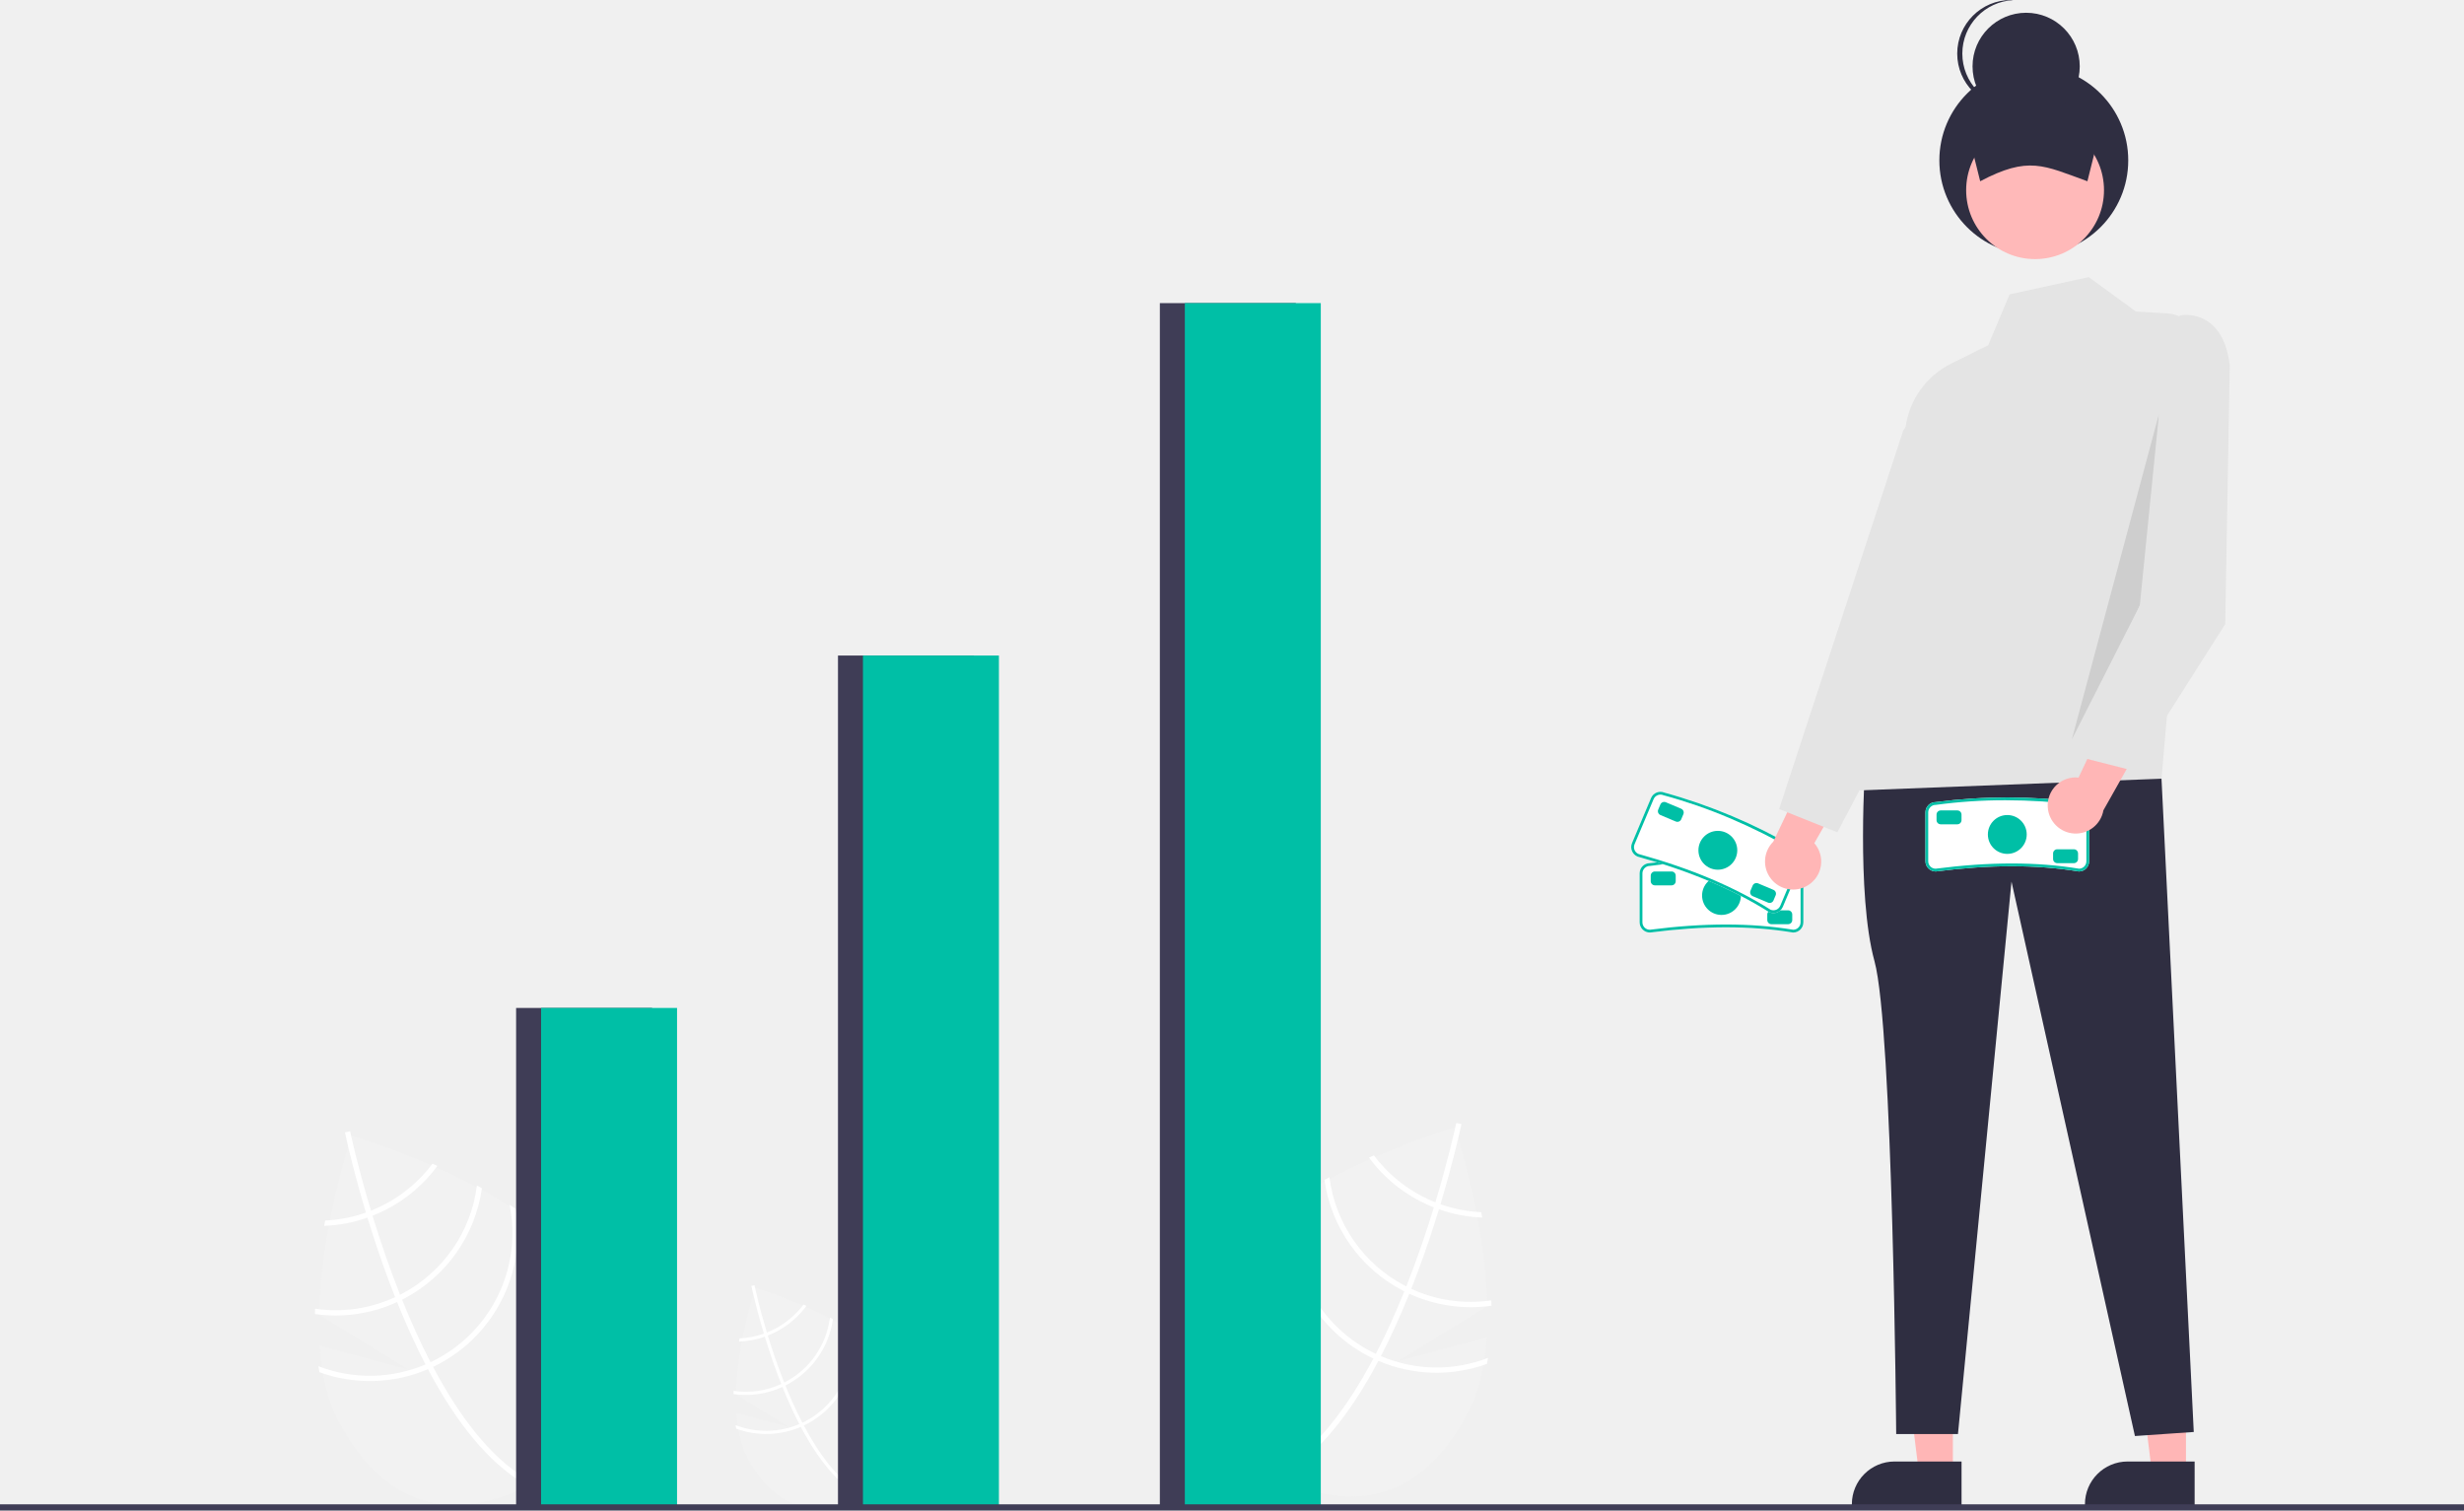
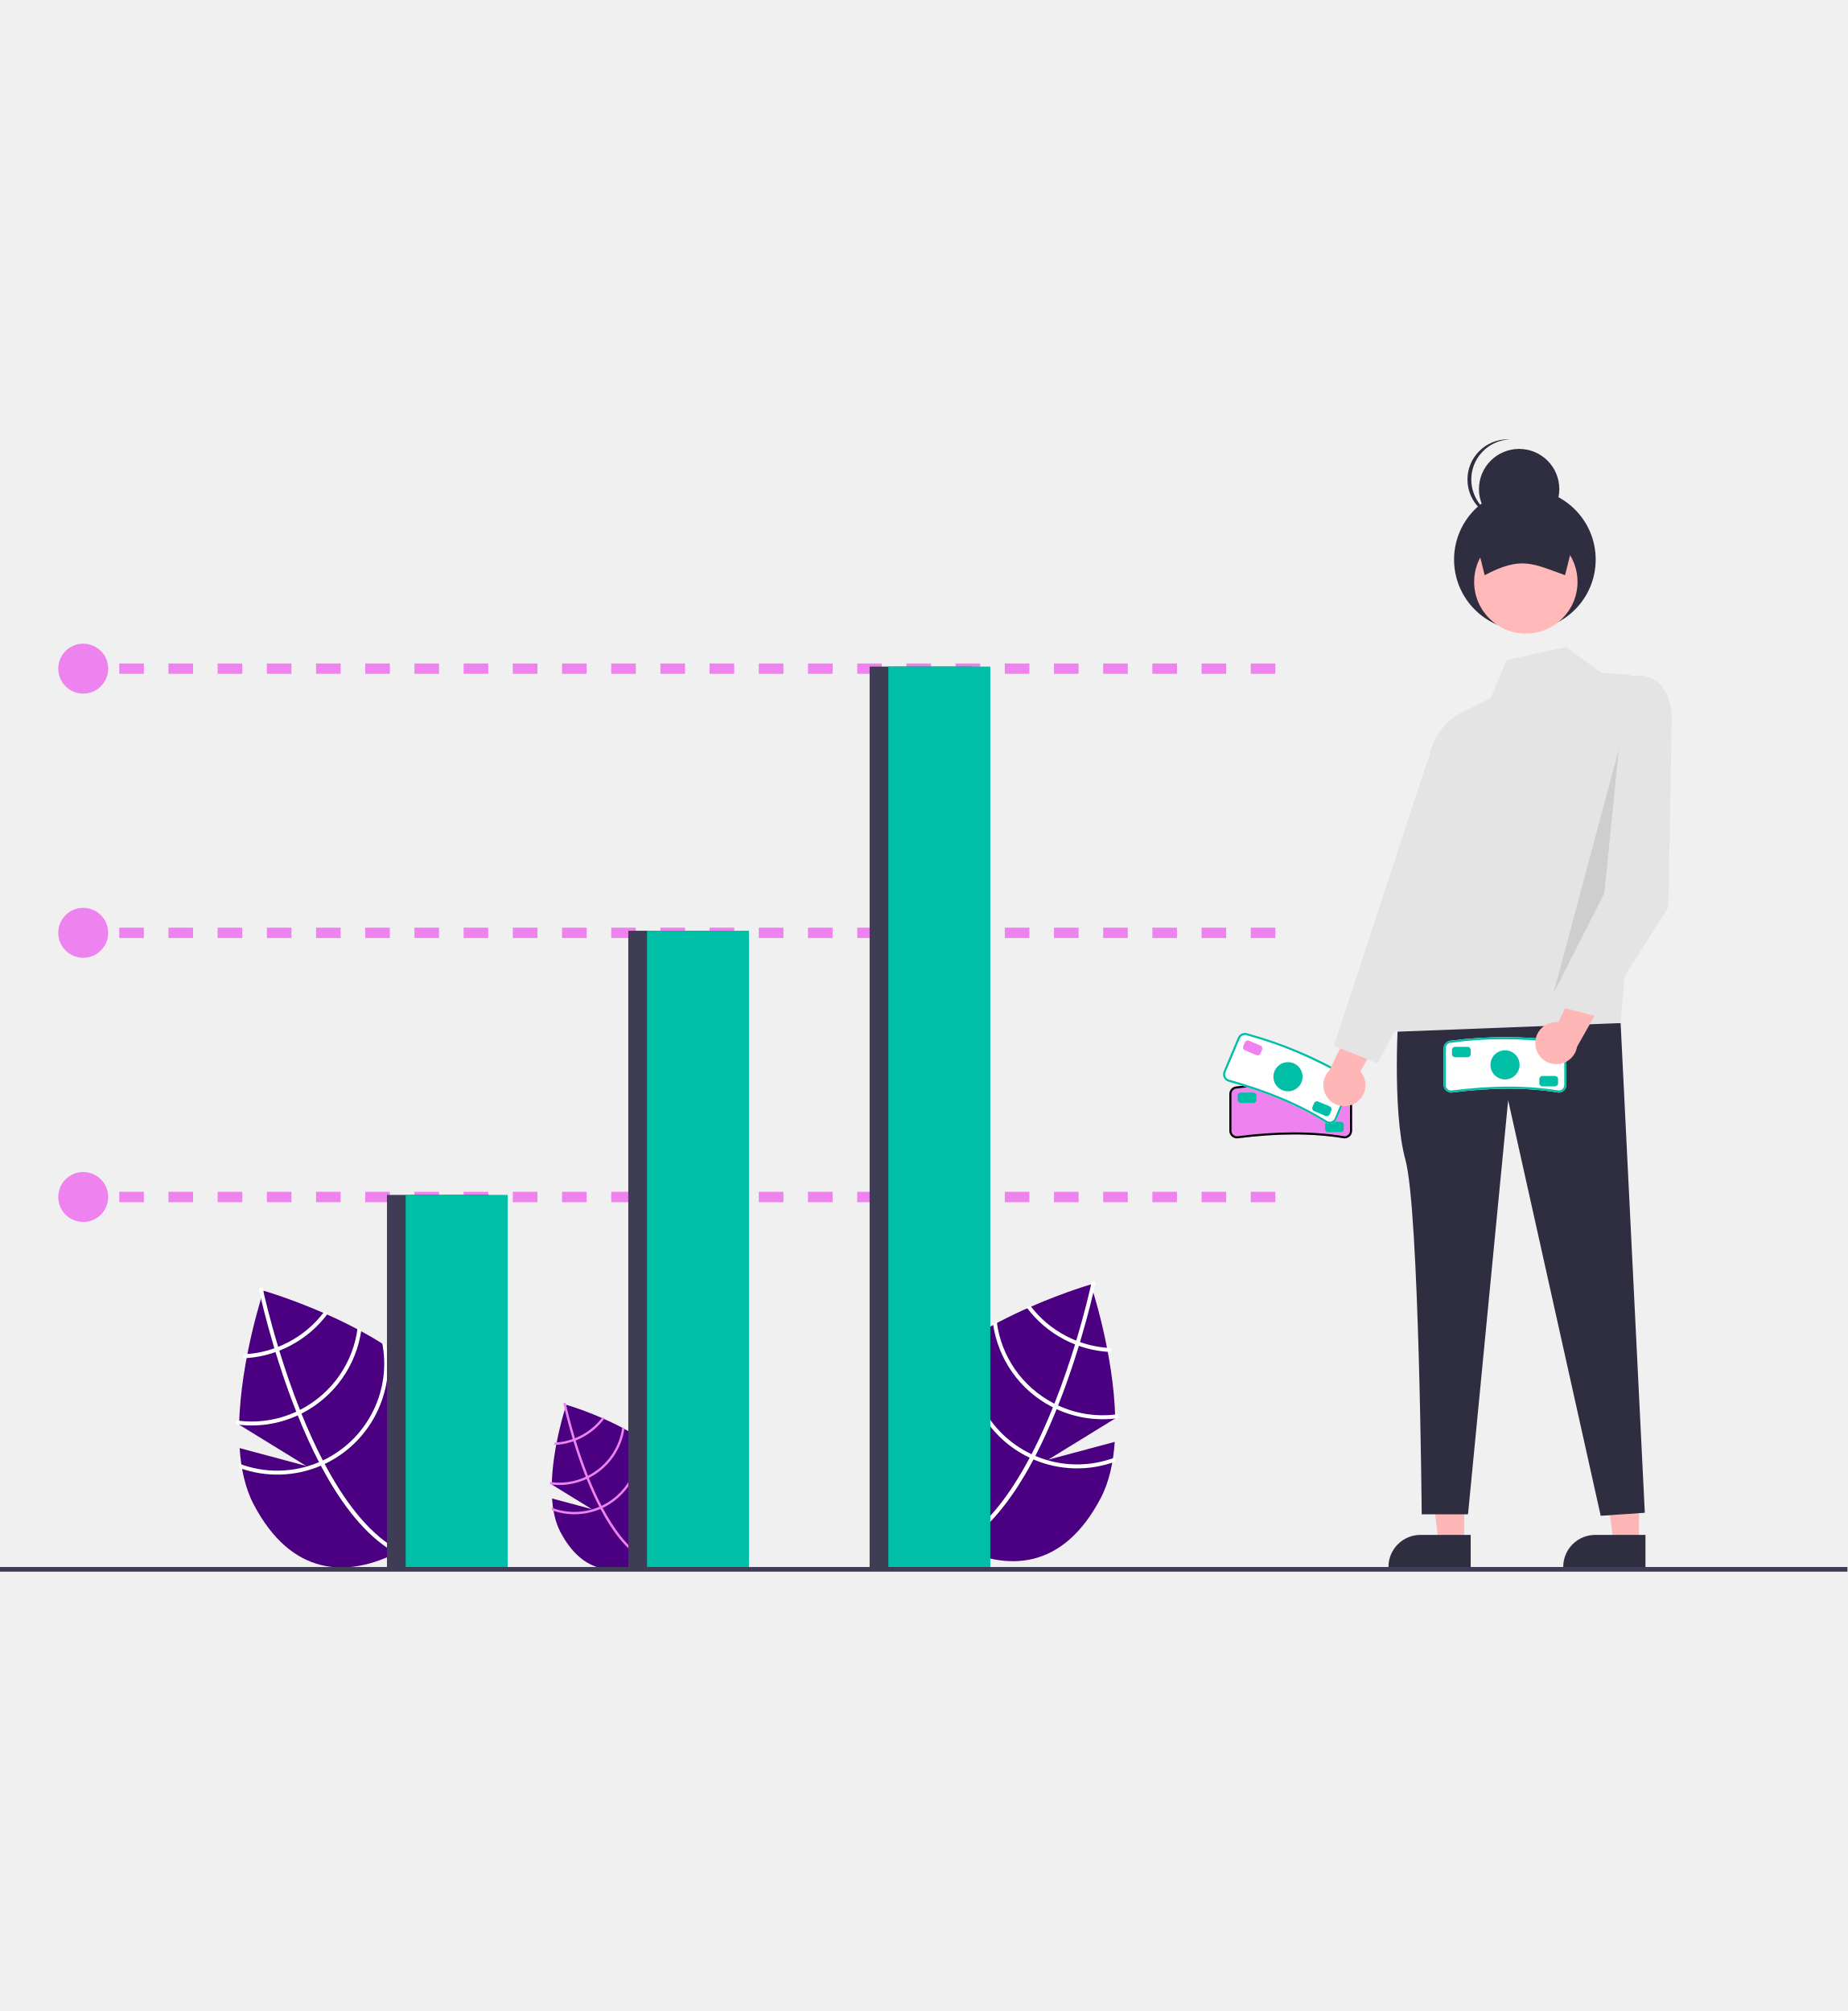
- <svg xmlns="http://www.w3.org/2000/svg" id="fd248547-be2e-443b-b00c-df04d3eaadca" data-name="Layer 1" width="888" height="544.357" viewBox="0 0 888 544.357">
-   <path d="M691.817,659.775l-32.031,8.592,32.263-19.84c-.694-31.628-11.733-64.424-11.733-64.424s-68.95,19.975-87.046,54.564-3.852,57.425,21.514,70.695c25.365,13.27,52.247,11.951,70.343-22.639C689.154,679.026,691.147,669.669,691.817,659.775Z" transform="translate(-156 -177.8214)" fill="#f2f2f2" />
+ <svg xmlns="http://www.w3.org/2000/svg" id="fd248547-be2e-443b-b00c-df04d3eaadca" data-name="Layer 1" width="500" height="544.357" viewBox="0 0 888 544.357">
+   <path d="M691.817,659.775l-32.031,8.592,32.263-19.84c-.694-31.628-11.733-64.424-11.733-64.424s-68.95,19.975-87.046,54.564-3.852,57.425,21.514,70.695c25.365,13.27,52.247,11.951,70.343-22.639C689.154,679.026,691.147,669.669,691.817,659.775Z" transform="translate(-156 -177.8214)" fill="indigo" />
  <path d="M653.662,666.536l-.892,1.705c-10.47,19.765-21.902,33.479-34.156,40.936-.177.112-.357.211-.534.323l-.5-.831-.471-.805c13.427-7.951,24.696-23.224,33.832-40.461.3-.553.604-1.114.892-1.684,3.803-7.331,7.228-14.967,10.273-22.534.241-.584.478-1.18.714-1.776,3.967-10.008,7.275-19.824,9.926-28.467.19-.61.372-1.225.549-1.831,4.427-14.648,6.883-25.651,7.41-28.096.069-.297.102-.463.111-.501l.921.192.013-.004.93.196c-.009.038-.117.594-.349,1.613-.845,3.815-3.246,14.116-7.203,27.29-.181.593-.363,1.208-.553,1.818-2.144,7.016-4.707,14.771-7.699,22.752q-1.123,3.009-2.281,5.902c-.228.601-.465,1.197-.706,1.781Q658.952,656.323,653.662,666.536Z" transform="translate(-156 -177.8214)" fill="#fff" />
  <path d="M675.128,611.801c-.605-.22-1.219-.444-1.832-.69a52.552,52.552,0,0,1-4.888-2.246,51.119,51.119,0,0,1-17.268-14.667c-.589.262-1.177.524-1.778.79a53.011,53.011,0,0,0,18.163,15.566,54.372,54.372,0,0,0,5.222,2.388c.605.241,1.219.465,1.828.677a52.565,52.565,0,0,0,15.595,2.966q-.18-.981-.348-1.924A50.943,50.943,0,0,1,675.128,611.801Z" transform="translate(-156 -177.8214)" fill="#fff" />
  <path d="M664.594,642.272q-.9-.406-1.774-.863c-.182-.084-.367-.181-.545-.274a51.39,51.39,0,0,1-27.161-39.076c-.598.321-1.196.643-1.79.977a53.298,53.298,0,0,0,28.068,39.787c.236.124.473.247.713.362.595.301,1.186.588,1.782.868a53.016,53.016,0,0,0,29.618,4.315c-.01-.639-.019-1.279-.037-1.922A51.037,51.037,0,0,1,664.594,642.272Z" transform="translate(-156 -177.8214)" fill="#fff" />
  <path d="M653.662,666.536c-.617-.258-1.226-.534-1.83-.818-.646-.306-1.288-.62-1.921-.951a51.529,51.529,0,0,1-26.586-55.75c-.738.485-1.471.962-2.191,1.455a53.416,53.416,0,0,0,27.894,55.983c.633.331,1.27.654,1.913.947.608.297,1.217.572,1.83.839a53.259,53.259,0,0,0,39.098,1.093c.149-.717.269-1.439.393-2.17A51.362,51.362,0,0,1,653.662,666.536Z" transform="translate(-156 -177.8214)" fill="#fff" />
-   <path d="M271.183,662.775l32.031,8.592L270.952,651.528c.694-31.628,11.733-64.424,11.733-64.424s68.95,19.975,87.046,54.564,3.852,57.425-21.514,70.695c-25.365,13.27-52.247,11.951-70.343-22.639C273.846,682.026,271.853,672.669,271.183,662.775Z" transform="translate(-156 -177.8214)" fill="#f2f2f2" />
+   <path d="M271.183,662.775l32.031,8.592L270.952,651.528c.694-31.628,11.733-64.424,11.733-64.424s68.95,19.975,87.046,54.564,3.852,57.425-21.514,70.695c-25.365,13.27-52.247,11.951-70.343-22.639C273.846,682.026,271.853,672.669,271.183,662.775Z" transform="translate(-156 -177.8214)" fill="indigo" />
  <path d="M309.338,669.536l.892,1.705c10.47,19.765,21.902,33.479,34.156,40.936.177.112.357.211.534.323l.5-.831.471-.805c-13.427-7.951-24.696-23.224-33.832-40.461-.3-.553-.604-1.114-.892-1.684-3.803-7.331-7.228-14.967-10.273-22.534-.241-.584-.478-1.18-.714-1.776-3.967-10.008-7.275-19.824-9.926-28.467-.19-.61-.372-1.225-.549-1.831-4.427-14.648-6.883-25.651-7.41-28.096-.069-.297-.102-.463-.111-.501l-.921.192-.013-.004-.93.196c.009.038.117.594.349,1.613.845,3.815,3.246,14.116,7.203,27.29.181.593.363,1.208.553,1.818,2.144,7.016,4.707,14.771,7.699,22.752q1.123,3.009,2.281,5.902c.228.601.465,1.197.706,1.781Q304.048,659.323,309.338,669.536Z" transform="translate(-156 -177.8214)" fill="#fff" />
  <path d="M273.179,617.661q-.168.943-.348,1.924a52.565,52.565,0,0,0,15.595-2.966c.61-.211,1.223-.436,1.828-.677a54.372,54.372,0,0,0,5.222-2.388,53.011,53.011,0,0,0,18.163-15.566c-.601-.266-1.19-.528-1.778-.79a51.119,51.119,0,0,1-17.268,14.667,52.552,52.552,0,0,1-4.888,2.246c-.613.246-1.227.47-1.832.69A50.943,50.943,0,0,1,273.179,617.661Z" transform="translate(-156 -177.8214)" fill="#fff" />
  <path d="M269.531,649.445c-.018.644-.028,1.283-.037,1.922a53.016,53.016,0,0,0,29.618-4.315c.596-.279,1.187-.567,1.782-.868.241-.115.477-.239.713-.362a53.298,53.298,0,0,0,28.068-39.787c-.594-.334-1.192-.656-1.79-.977a51.39,51.39,0,0,1-27.161,39.076c-.177.093-.363.19-.545.274q-.874.457-1.774.863A51.037,51.037,0,0,1,269.531,649.445Z" transform="translate(-156 -177.8214)" fill="#fff" />
  <path d="M270.738,670.164c.124.731.244,1.453.393,2.17a53.259,53.259,0,0,0,39.098-1.093c.613-.267,1.221-.542,1.83-.839.642-.293,1.28-.616,1.913-.947a53.416,53.416,0,0,0,27.894-55.983c-.721-.494-1.454-.97-2.191-1.455a51.529,51.529,0,0,1-26.586,55.75c-.633.331-1.275.645-1.921.951-.604.284-1.213.559-1.83.818A51.362,51.362,0,0,1,270.738,670.164Z" transform="translate(-156 -177.8214)" fill="#fff" />
-   <path d="M421.356,686.995l19.069,5.115-19.207-11.811c.413-18.829,6.985-38.353,6.985-38.353s41.048,11.892,51.821,32.483,2.293,34.186-12.808,42.087c-15.101,7.9-31.104,7.115-41.877-13.477C422.941,698.456,421.755,692.885,421.356,686.995Z" transform="translate(-156 -177.8214)" fill="#f2f2f2" />
-   <path d="M444.07,691.02l.531,1.015c6.233,11.767,13.039,19.931,20.334,24.371.105.067.213.125.318.192l.298-.495.28-.479c-7.993-4.734-14.702-13.826-20.141-24.087-.179-.329-.36-.663-.531-1.002-2.264-4.364-4.303-8.91-6.116-13.415-.143-.347-.284-.702-.425-1.058-2.362-5.958-4.331-11.802-5.909-16.947-.113-.363-.221-.729-.327-1.09-2.636-8.72-4.098-15.271-4.411-16.726-.041-.177-.061-.275-.066-.298l-.548.114-.008-.002-.553.117c.005.023.07.354.208.96.503,2.271,1.932,8.404,4.288,16.246.108.353.216.719.329,1.082,1.276,4.177,2.802,8.793,4.584,13.545q.668,1.791,1.358,3.514c.136.358.277.713.42,1.06Q440.921,684.94,444.07,691.02Z" transform="translate(-156 -177.8214)" fill="#fff" />
-   <path d="M422.544,660.138q-.1.561-.207,1.145a31.294,31.294,0,0,0,9.284-1.766c.363-.126.728-.259,1.088-.403a32.37,32.37,0,0,0,3.109-1.422,31.559,31.559,0,0,0,10.813-9.267c-.358-.158-.708-.314-1.059-.47a30.432,30.432,0,0,1-10.28,8.732,31.287,31.287,0,0,1-2.91,1.337c-.365.146-.73.28-1.091.411A30.327,30.327,0,0,1,422.544,660.138Z" transform="translate(-156 -177.8214)" fill="#fff" />
-   <path d="M420.373,679.06c-.011.383-.016.764-.022,1.144a31.562,31.562,0,0,0,17.633-2.569c.355-.166.707-.338,1.061-.517.143-.069.284-.142.425-.216a31.73,31.73,0,0,0,16.709-23.686c-.354-.199-.71-.39-1.066-.582a30.594,30.594,0,0,1-16.169,23.263c-.106.055-.216.113-.324.163q-.52.272-1.056.514A30.383,30.383,0,0,1,420.373,679.06Z" transform="translate(-156 -177.8214)" fill="#fff" />
-   <path d="M421.091,691.394c.074.435.145.865.234,1.292a31.707,31.707,0,0,0,23.276-.651c.365-.159.727-.323,1.089-.499.382-.174.762-.367,1.139-.564a31.8,31.8,0,0,0,16.606-33.328c-.429-.294-.865-.578-1.304-.866a30.676,30.676,0,0,1-15.827,33.19c-.377.197-.759.384-1.144.566-.36.169-.722.333-1.089.487A30.577,30.577,0,0,1,421.091,691.394Z" transform="translate(-156 -177.8214)" fill="#fff" />
-   <path d="M802.236,513.878l-.082-.007c-15.167-2.504-32.015-2.503-51.508.003h-.008a3.686,3.686,0,0,1-3.729-3.669V492.552a3.678,3.678,0,0,1,3.673-3.673,199.874,199.874,0,0,1,51.715.004h.007a3.659,3.659,0,0,1,3.605,3.669v17.653A3.678,3.678,0,0,1,802.236,513.878Z" transform="translate(-156 -177.8214)" fill="#fff" />
-   <path d="M802.236,513.878l-.082-.007c-15.167-2.504-32.015-2.503-51.508.003h-.008a3.686,3.686,0,0,1-3.729-3.669V492.552a3.678,3.678,0,0,1,3.673-3.673,199.874,199.874,0,0,1,51.715.004h.007a3.659,3.659,0,0,1,3.605,3.669v17.653A3.678,3.678,0,0,1,802.236,513.878Zm-26.482-25.675a184.5,184.5,0,0,0-25.103,1.67,2.699,2.699,0,0,0-2.741,2.678v17.653a2.676,2.676,0,0,0,2.673,2.673c19.51-2.513,36.439-2.513,51.693-0a2.676,2.676,0,0,0,2.634-2.673V492.552a2.676,2.676,0,0,0-2.673-2.673A215.528,215.528,0,0,0,775.754,488.203Z" transform="translate(-156 -177.8214)" fill="#00bfa6" />
-   <circle cx="620.409" cy="322.714" r="7" fill="#00bfa6" />
+   <path d="M421.356,686.995l19.069,5.115-19.207-11.811c.413-18.829,6.985-38.353,6.985-38.353s41.048,11.892,51.821,32.483,2.293,34.186-12.808,42.087c-15.101,7.9-31.104,7.115-41.877-13.477C422.941,698.456,421.755,692.885,421.356,686.995Z" transform="translate(-156 -177.8214)" fill="indigo" />
+   <path d="M444.07,691.02l.531,1.015c6.233,11.767,13.039,19.931,20.334,24.371.105.067.213.125.318.192l.298-.495.28-.479c-7.993-4.734-14.702-13.826-20.141-24.087-.179-.329-.36-.663-.531-1.002-2.264-4.364-4.303-8.91-6.116-13.415-.143-.347-.284-.702-.425-1.058-2.362-5.958-4.331-11.802-5.909-16.947-.113-.363-.221-.729-.327-1.09-2.636-8.72-4.098-15.271-4.411-16.726-.041-.177-.061-.275-.066-.298l-.548.114-.008-.002-.553.117c.005.023.07.354.208.96.503,2.271,1.932,8.404,4.288,16.246.108.353.216.719.329,1.082,1.276,4.177,2.802,8.793,4.584,13.545q.668,1.791,1.358,3.514c.136.358.277.713.42,1.06Q440.921,684.94,444.07,691.02Z" transform="translate(-156 -177.8214)" fill="violet" />
+   <path d="M422.544,660.138q-.1.561-.207,1.145a31.294,31.294,0,0,0,9.284-1.766c.363-.126.728-.259,1.088-.403a32.37,32.37,0,0,0,3.109-1.422,31.559,31.559,0,0,0,10.813-9.267c-.358-.158-.708-.314-1.059-.47a30.432,30.432,0,0,1-10.28,8.732,31.287,31.287,0,0,1-2.91,1.337c-.365.146-.73.28-1.091.411A30.327,30.327,0,0,1,422.544,660.138Z" transform="translate(-156 -177.8214)" fill="violet" />
+   <path d="M420.373,679.06c-.011.383-.016.764-.022,1.144a31.562,31.562,0,0,0,17.633-2.569c.355-.166.707-.338,1.061-.517.143-.069.284-.142.425-.216a31.73,31.73,0,0,0,16.709-23.686c-.354-.199-.71-.39-1.066-.582a30.594,30.594,0,0,1-16.169,23.263c-.106.055-.216.113-.324.163q-.52.272-1.056.514A30.383,30.383,0,0,1,420.373,679.06Z" transform="translate(-156 -177.8214)" fill="violet" />
+   <path d="M421.091,691.394c.074.435.145.865.234,1.292a31.707,31.707,0,0,0,23.276-.651c.365-.159.727-.323,1.089-.499.382-.174.762-.367,1.139-.564a31.8,31.8,0,0,0,16.606-33.328c-.429-.294-.865-.578-1.304-.866a30.676,30.676,0,0,1-15.827,33.19c-.377.197-.759.384-1.144.566-.36.169-.722.333-1.089.487A30.577,30.577,0,0,1,421.091,691.394Z" transform="translate(-156 -177.8214)" fill="violet" />
+   <path d="M802.236,513.878l-.082-.007c-15.167-2.504-32.015-2.503-51.508.003h-.008a3.686,3.686,0,0,1-3.729-3.669V492.552a3.678,3.678,0,0,1,3.673-3.673,199.874,199.874,0,0,1,51.715.004h.007a3.659,3.659,0,0,1,3.605,3.669v17.653A3.678,3.678,0,0,1,802.236,513.878Z" transform="translate(-156 -177.8214)" fill="violet" />
+   <path d="M802.236,513.878l-.082-.007c-15.167-2.504-32.015-2.503-51.508.003h-.008a3.686,3.686,0,0,1-3.729-3.669V492.552a3.678,3.678,0,0,1,3.673-3.673,199.874,199.874,0,0,1,51.715.004h.007a3.659,3.659,0,0,1,3.605,3.669v17.653A3.678,3.678,0,0,1,802.236,513.878Zm-26.482-25.675a184.5,184.5,0,0,0-25.103,1.67,2.699,2.699,0,0,0-2.741,2.678v17.653a2.676,2.676,0,0,0,2.673,2.673c19.51-2.513,36.439-2.513,51.693-0a2.676,2.676,0,0,0,2.634-2.673V492.552a2.676,2.676,0,0,0-2.673-2.673A215.528,215.528,0,0,0,775.754,488.203Z" transform="translate(-156 -177.8214)" fill="#violet" />
+   <circle cx="620.409" cy="322.714" r="7" fill="violet" />
  <path d="M758.409,496.878h-6a1.502,1.502,0,0,1-1.5-1.5v-2a1.502,1.502,0,0,1,1.5-1.5h6a1.502,1.502,0,0,1,1.5,1.5v2A1.502,1.502,0,0,1,758.409,496.878Z" transform="translate(-156 -177.8214)" fill="#00bfa6" />
  <path d="M800.409,510.878h-6a1.502,1.502,0,0,1-1.5-1.5v-2a1.502,1.502,0,0,1,1.5-1.5h6a1.502,1.502,0,0,1,1.5,1.5v2A1.502,1.502,0,0,1,800.409,510.878Z" transform="translate(-156 -177.8214)" fill="#00bfa6" />
  <path d="M793.699,506.577l-.072-.038c-12.999-8.205-28.522-14.757-47.455-20.028l-.007-.003a3.686,3.686,0,0,1-2.009-4.831l6.865-16.264a3.678,3.678,0,0,1,4.813-1.956,199.874,199.874,0,0,1,47.643,20.115l.006.003a3.659,3.659,0,0,1,1.894,4.783l-6.865,16.264A3.678,3.678,0,0,1,793.699,506.577Z" transform="translate(-156 -177.8214)" fill="#fff" />
  <path d="M793.699,506.577l-.072-.038c-12.999-8.205-28.522-14.757-47.455-20.028l-.007-.003a3.686,3.686,0,0,1-2.009-4.831l6.865-16.264a3.678,3.678,0,0,1,4.813-1.956,199.874,199.874,0,0,1,47.643,20.115l.006.003a3.659,3.659,0,0,1,1.894,4.783l-6.865,16.264A3.678,3.678,0,0,1,793.699,506.577Zm-14.413-33.953a184.498,184.498,0,0,0-23.776-8.223,2.699,2.699,0,0,0-3.567,1.401l-6.865,16.264a2.676,2.676,0,0,0,1.423,3.503c18.951,5.272,34.548,11.856,47.624,20.102a2.676,2.676,0,0,0,3.466-1.438l6.865-16.264a2.676,2.676,0,0,0-1.423-3.503A215.53,215.53,0,0,0,779.286,472.624Z" transform="translate(-156 -177.8214)" fill="#00bfa6" />
  <circle cx="619.094" cy="306.419" r="7" fill="#00bfa6" />
-   <path d="M759.933,473.871l-5.528-2.333a1.502,1.502,0,0,1-.799-1.965l.778-1.843a1.502,1.502,0,0,1,1.965-.799l5.528,2.333a1.502,1.502,0,0,1,.799,1.965l-.778,1.843A1.502,1.502,0,0,1,759.933,473.871Z" transform="translate(-156 -177.8214)" fill="#00bfa6" />
+   <path d="M759.933,473.871l-5.528-2.333a1.502,1.502,0,0,1-.799-1.965l.778-1.843a1.502,1.502,0,0,1,1.965-.799l5.528,2.333a1.502,1.502,0,0,1,.799,1.965l-.778,1.843A1.502,1.502,0,0,1,759.933,473.871Z" transform="translate(-156 -177.8214)" fill="violet" />
  <path d="M793.183,503.103l-5.528-2.333a1.502,1.502,0,0,1-.799-1.965l.778-1.843a1.502,1.502,0,0,1,1.965-.799l5.528,2.333a1.502,1.502,0,0,1,.799,1.965l-.778,1.843A1.502,1.502,0,0,1,793.183,503.103Z" transform="translate(-156 -177.8214)" fill="#00bfa6" />
  <path d="M807.475,496.913a10.056,10.056,0,0,0,2.386-15.234l17.709-31.038-18.531,1.197-13.975,29.291a10.11,10.11,0,0,0,12.412,15.784Z" transform="translate(-156 -177.8214)" fill="#ffb6b6" />
  <polygon points="787.796 530.684 775.536 530.684 769.704 483.396 787.798 483.397 787.796 530.684" fill="#ffb6b6" />
  <path d="M946.922,720.39l-39.531-.001v-.5A15.387,15.387,0,0,1,922.778,704.502h.001l24.144.001Z" transform="translate(-156 -177.8214)" fill="#2f2e41" />
  <polygon points="703.796 530.684 691.536 530.684 685.704 483.396 703.798 483.397 703.796 530.684" fill="#ffb6b6" />
  <path d="M862.922,720.39l-39.531-.001v-.5A15.387,15.387,0,0,1,838.778,704.502h.001l24.144.001Z" transform="translate(-156 -177.8214)" fill="#2f2e41" />
  <path d="M828.271,451.974s-3.372,48.021,3.269,72.206,7.827,170.441,7.827,170.441h22.262l19.295-199.085L925.406,695.323l21.204-1.458L934.982,458.443Z" transform="translate(-156 -177.8214)" fill="#2f2e41" />
  <path d="M925.783,290.096l-17.019-12.419L880.247,283.887l-7.719,18.342-13.302,6.595a30.152,30.152,0,0,0-16.447,22.692l-19.003,131.225,111.206-4.299,13.463-154.543a12.116,12.116,0,0,0-11.367-13.147Z" transform="translate(-156 -177.8214)" fill="#e4e4e4" />
  <polygon points="696.189 141.253 685.918 155.099 641.182 291.544 662.152 299.94 695.729 236.359 696.189 141.253" fill="#e4e4e4" />
  <circle cx="732.961" cy="57.795" r="34.037" fill="#2f2e41" />
  <circle cx="733.421" cy="68.534" r="24.838" fill="#ffb9b9" />
  <path d="M908.279,243.136c-15.816-5.705-21.167-9.209-38.637,0l-6.439-25.758H914.718Z" transform="translate(-156 -177.8214)" fill="#2f2e41" />
  <circle cx="730.201" cy="23.918" r="19.318" fill="#2f2e41" />
  <path d="M863.203,197.14a19.302,19.302,0,0,1,18.398-19.272c-.307-.015-.609-.046-.92-.046a19.318,19.318,0,1,0,0,38.637c.311,0,.613-.032.92-.046A19.302,19.302,0,0,1,863.203,197.14Z" transform="translate(-156 -177.8214)" fill="#2f2e41" />
  <polygon points="778.087 149.111 771.157 218.196 746.683 266.431 778.087 149.111" opacity="0.1" />
  <rect x="39.5" y="361.737" width="6" height="5" fill="#f0f0f0" />
-   <path d="M769.029,544.558H757.206v-5H769.029Zm-23.646,0H733.559v-5h11.824Zm-23.647,0H709.912v-5h11.823Zm-23.646,0H686.265v-5h11.824Zm-23.647,0H662.618v-5h11.823Zm-23.647,0H638.971v-5H650.794Zm-23.646,0H615.324v-5h11.823Zm-23.647,0H591.677v-5H603.5Zm-23.647,0H568.03v-5H579.853Zm-23.647,0H544.382v-5h11.824Zm-23.647,0H520.735v-5h11.824Zm-23.647,0h-11.824v-5h11.824Zm-23.647,0H473.441v-5h11.824Zm-23.647,0H449.794v-5h11.823Zm-23.647,0H426.147v-5H437.971Zm-23.647,0H402.5v-5h11.824Zm-23.647,0H378.853v-5h11.824Zm-23.647,0H355.206v-5h11.824Zm-23.647,0H331.559v-5h11.823Zm-23.647,0h-11.823v-5h11.823Zm-23.647,0h-11.823v-5h11.823Zm-23.647,0H260.618v-5h11.824Zm-23.647,0H236.971v-5h11.824Zm-23.647,0h-11.823v-5h11.824Z" transform="translate(-156 -177.8214)" fill="#f0f0f0" />
+   <path d="M769.029,544.558H757.206v-5H769.029Zm-23.646,0H733.559v-5h11.824Zm-23.647,0H709.912v-5h11.823Zm-23.646,0H686.265v-5h11.824Zm-23.647,0H662.618v-5h11.823Zm-23.647,0H638.971v-5H650.794Zm-23.646,0H615.324v-5h11.823Zm-23.647,0H591.677v-5H603.5Zm-23.647,0H568.03v-5H579.853Zm-23.647,0H544.382v-5h11.824Zm-23.647,0H520.735v-5h11.824Zm-23.647,0h-11.824v-5h11.824Zm-23.647,0H473.441v-5h11.824Zm-23.647,0H449.794v-5h11.823Zm-23.647,0H426.147v-5H437.971Zm-23.647,0H402.5v-5h11.824Zm-23.647,0H378.853v-5h11.824Zm-23.647,0H355.206v-5h11.824Zm-23.647,0H331.559v-5h11.823Zm-23.647,0h-11.823v-5h11.823Zm-23.647,0h-11.823v-5h11.823Zm-23.647,0H260.618v-5h11.824Zm-23.647,0H236.971v-5h11.824Zm-23.647,0h-11.823v-5h11.824Z" transform="translate(-156 -177.8214)" fill="violet" />
  <rect x="39.5" y="234.737" width="6" height="5" fill="#f0f0f0" />
-   <path d="M769.029,417.558H757.206v-5H769.029Zm-23.646,0H733.559v-5h11.824Zm-23.647,0H709.912v-5h11.823Zm-23.646,0H686.265v-5h11.824Zm-23.647,0H662.618v-5h11.823Zm-23.647,0H638.971v-5H650.794Zm-23.646,0H615.324v-5h11.823Zm-23.647,0H591.677v-5H603.5Zm-23.647,0H568.03v-5H579.853Zm-23.647,0H544.382v-5h11.824Zm-23.647,0H520.735v-5h11.824Zm-23.647,0h-11.824v-5h11.824Zm-23.647,0H473.441v-5h11.824Zm-23.647,0H449.794v-5h11.823Zm-23.647,0H426.147v-5H437.971Zm-23.647,0H402.5v-5h11.824Zm-23.647,0H378.853v-5h11.824Zm-23.647,0H355.206v-5h11.824Zm-23.647,0H331.559v-5h11.823Zm-23.647,0h-11.823v-5h11.823Zm-23.647,0h-11.823v-5h11.823Zm-23.647,0H260.618v-5h11.824Zm-23.647,0H236.971v-5h11.824Zm-23.647,0h-11.823v-5h11.824Z" transform="translate(-156 -177.8214)" fill="#f0f0f0" />
+   <path d="M769.029,417.558H757.206v-5H769.029Zm-23.646,0H733.559v-5h11.824Zm-23.647,0H709.912v-5h11.823Zm-23.646,0H686.265v-5h11.824Zm-23.647,0H662.618v-5h11.823Zm-23.647,0H638.971v-5H650.794Zm-23.646,0H615.324v-5h11.823Zm-23.647,0H591.677v-5H603.5Zm-23.647,0H568.03v-5H579.853Zm-23.647,0H544.382v-5h11.824Zm-23.647,0H520.735v-5h11.824Zm-23.647,0h-11.824v-5h11.824Zm-23.647,0H473.441v-5h11.824Zm-23.647,0H449.794v-5h11.823Zm-23.647,0H426.147v-5H437.971Zm-23.647,0H402.5v-5h11.824Zm-23.647,0H378.853v-5h11.824Zm-23.647,0H355.206v-5h11.824Zm-23.647,0H331.559v-5h11.823Zm-23.647,0h-11.823v-5h11.823Zm-23.647,0h-11.823v-5h11.823Zm-23.647,0H260.618v-5h11.824Zm-23.647,0H236.971v-5h11.824Zm-23.647,0h-11.823v-5h11.824Z" transform="translate(-156 -177.8214)" fill="violet" />
  <rect x="39.5" y="107.737" width="6" height="5" fill="#f0f0f0" />
-   <path d="M769.029,290.558H757.206v-5H769.029Zm-23.646,0H733.559v-5h11.824Zm-23.647,0H709.912v-5h11.823Zm-23.646,0H686.265v-5h11.824Zm-23.647,0H662.618v-5h11.823Zm-23.647,0H638.971v-5H650.794Zm-23.646,0H615.324v-5h11.823Zm-23.647,0H591.677v-5H603.5Zm-23.647,0H568.03v-5H579.853Zm-23.647,0H544.382v-5h11.824Zm-23.647,0H520.735v-5h11.824Zm-23.647,0h-11.824v-5h11.824Zm-23.647,0H473.441v-5h11.824Zm-23.647,0H449.794v-5h11.823Zm-23.647,0H426.147v-5H437.971Zm-23.647,0H402.5v-5h11.824Zm-23.647,0H378.853v-5h11.824Zm-23.647,0H355.206v-5h11.824Zm-23.647,0H331.559v-5h11.823Zm-23.647,0h-11.823v-5h11.823Zm-23.647,0h-11.823v-5h11.823Zm-23.647,0H260.618v-5h11.824Zm-23.647,0H236.971v-5h11.824Zm-23.647,0h-11.823v-5h11.824Z" transform="translate(-156 -177.8214)" fill="#f0f0f0" />
+   <path d="M769.029,290.558H757.206v-5H769.029Zm-23.646,0H733.559v-5h11.824Zm-23.647,0H709.912v-5h11.823Zm-23.646,0H686.265v-5h11.824Zm-23.647,0H662.618v-5h11.823Zm-23.647,0H638.971v-5H650.794Zm-23.646,0H615.324v-5h11.823Zm-23.647,0H591.677v-5H603.5Zm-23.647,0H568.03v-5H579.853Zm-23.647,0H544.382v-5h11.824Zm-23.647,0H520.735v-5h11.824Zm-23.647,0h-11.824v-5h11.824Zm-23.647,0H473.441v-5h11.824Zm-23.647,0H449.794v-5h11.823Zm-23.647,0H426.147v-5H437.971Zm-23.647,0H402.5v-5h11.824Zm-23.647,0H378.853v-5h11.824Zm-23.647,0H355.206v-5h11.824Zm-23.647,0H331.559v-5h11.823Zm-23.647,0h-11.823v-5h11.823Zm-23.647,0h-11.823v-5h11.823Zm-23.647,0H260.618v-5h11.824Zm-23.647,0H236.971v-5h11.824Zm-23.647,0h-11.823v-5h11.824Z" transform="translate(-156 -177.8214)" fill="violet" />
  <rect x="186" y="363.237" width="49" height="180" fill="#3f3d56" />
  <rect x="195" y="363.237" width="49" height="180" fill="#00bfa6" />
  <rect x="302" y="236.237" width="49" height="307" fill="#3f3d56" />
  <rect x="311" y="236.237" width="49" height="307" fill="#00bfa6" />
  <rect x="418" y="109.237" width="49" height="434" fill="#3f3d56" />
  <rect x="427" y="109.237" width="49" height="434" fill="#00bfa6" />
-   <circle cx="40" cy="110.237" r="12" fill="#f0f0f0" />
-   <circle cx="40" cy="237.237" r="12" fill="#f0f0f0" />
-   <circle cx="40" cy="364.237" r="12" fill="#f0f0f0" />
+   <circle cx="40" cy="110.237" r="12" fill="violet" />
+   <circle cx="40" cy="237.237" r="12" fill="violet" />
+   <circle cx="40" cy="364.237" r="12" fill="violet" />
  <rect y="542.116" width="888" height="2.241" fill="#3f3d56" />
  <path d="M905.236,491.878l-.082-.007c-15.167-2.504-32.015-2.503-51.508.003h-.008a3.686,3.686,0,0,1-3.729-3.669V470.552a3.678,3.678,0,0,1,3.673-3.673,199.874,199.874,0,0,1,51.715.004h.007a3.659,3.659,0,0,1,3.605,3.669v17.653A3.678,3.678,0,0,1,905.236,491.878Z" transform="translate(-156 -177.8214)" fill="#fff" />
  <path d="M905.236,491.878l-.082-.007c-15.167-2.504-32.015-2.503-51.508.003h-.008a3.686,3.686,0,0,1-3.729-3.669V470.552a3.678,3.678,0,0,1,3.673-3.673,199.874,199.874,0,0,1,51.715.004h.007a3.659,3.659,0,0,1,3.605,3.669v17.653A3.678,3.678,0,0,1,905.236,491.878Zm-26.482-25.675a184.5,184.5,0,0,0-25.103,1.67,2.699,2.699,0,0,0-2.741,2.678v17.653a2.676,2.676,0,0,0,2.673,2.673c19.51-2.513,36.439-2.513,51.693-0a2.676,2.676,0,0,0,2.634-2.673V470.552a2.676,2.676,0,0,0-2.673-2.673A215.528,215.528,0,0,0,878.754,466.203Z" transform="translate(-156 -177.8214)" fill="#00bfa6" />
  <circle cx="723.409" cy="300.714" r="7" fill="#00bfa6" />
  <path d="M861.409,474.878h-6a1.502,1.502,0,0,1-1.5-1.5v-2a1.502,1.502,0,0,1,1.5-1.5h6a1.502,1.502,0,0,1,1.5,1.5v2A1.502,1.502,0,0,1,861.409,474.878Z" transform="translate(-156 -177.8214)" fill="#00bfa6" />
  <path d="M903.409,488.878h-6a1.502,1.502,0,0,1-1.5-1.5v-2a1.502,1.502,0,0,1,1.5-1.5h6a1.502,1.502,0,0,1,1.5,1.5v2A1.502,1.502,0,0,1,903.409,488.878Z" transform="translate(-156 -177.8214)" fill="#00bfa6" />
  <path d="M893.994,468.738a10.056,10.056,0,0,1,11.1-10.702l15.238-32.323,9.663,15.857-15.951,28.264a10.11,10.11,0,0,1-20.05-1.095Z" transform="translate(-156 -177.8214)" fill="#ffb6b6" />
  <path d="M935.422,299.661l6.276-8.184s15.29-3.114,17.887,17.887l-1.635,93.365L924.444,455.466l-21.761-5.556,28.451-62.647Z" transform="translate(-156 -177.8214)" fill="#e4e4e4" />
</svg>
